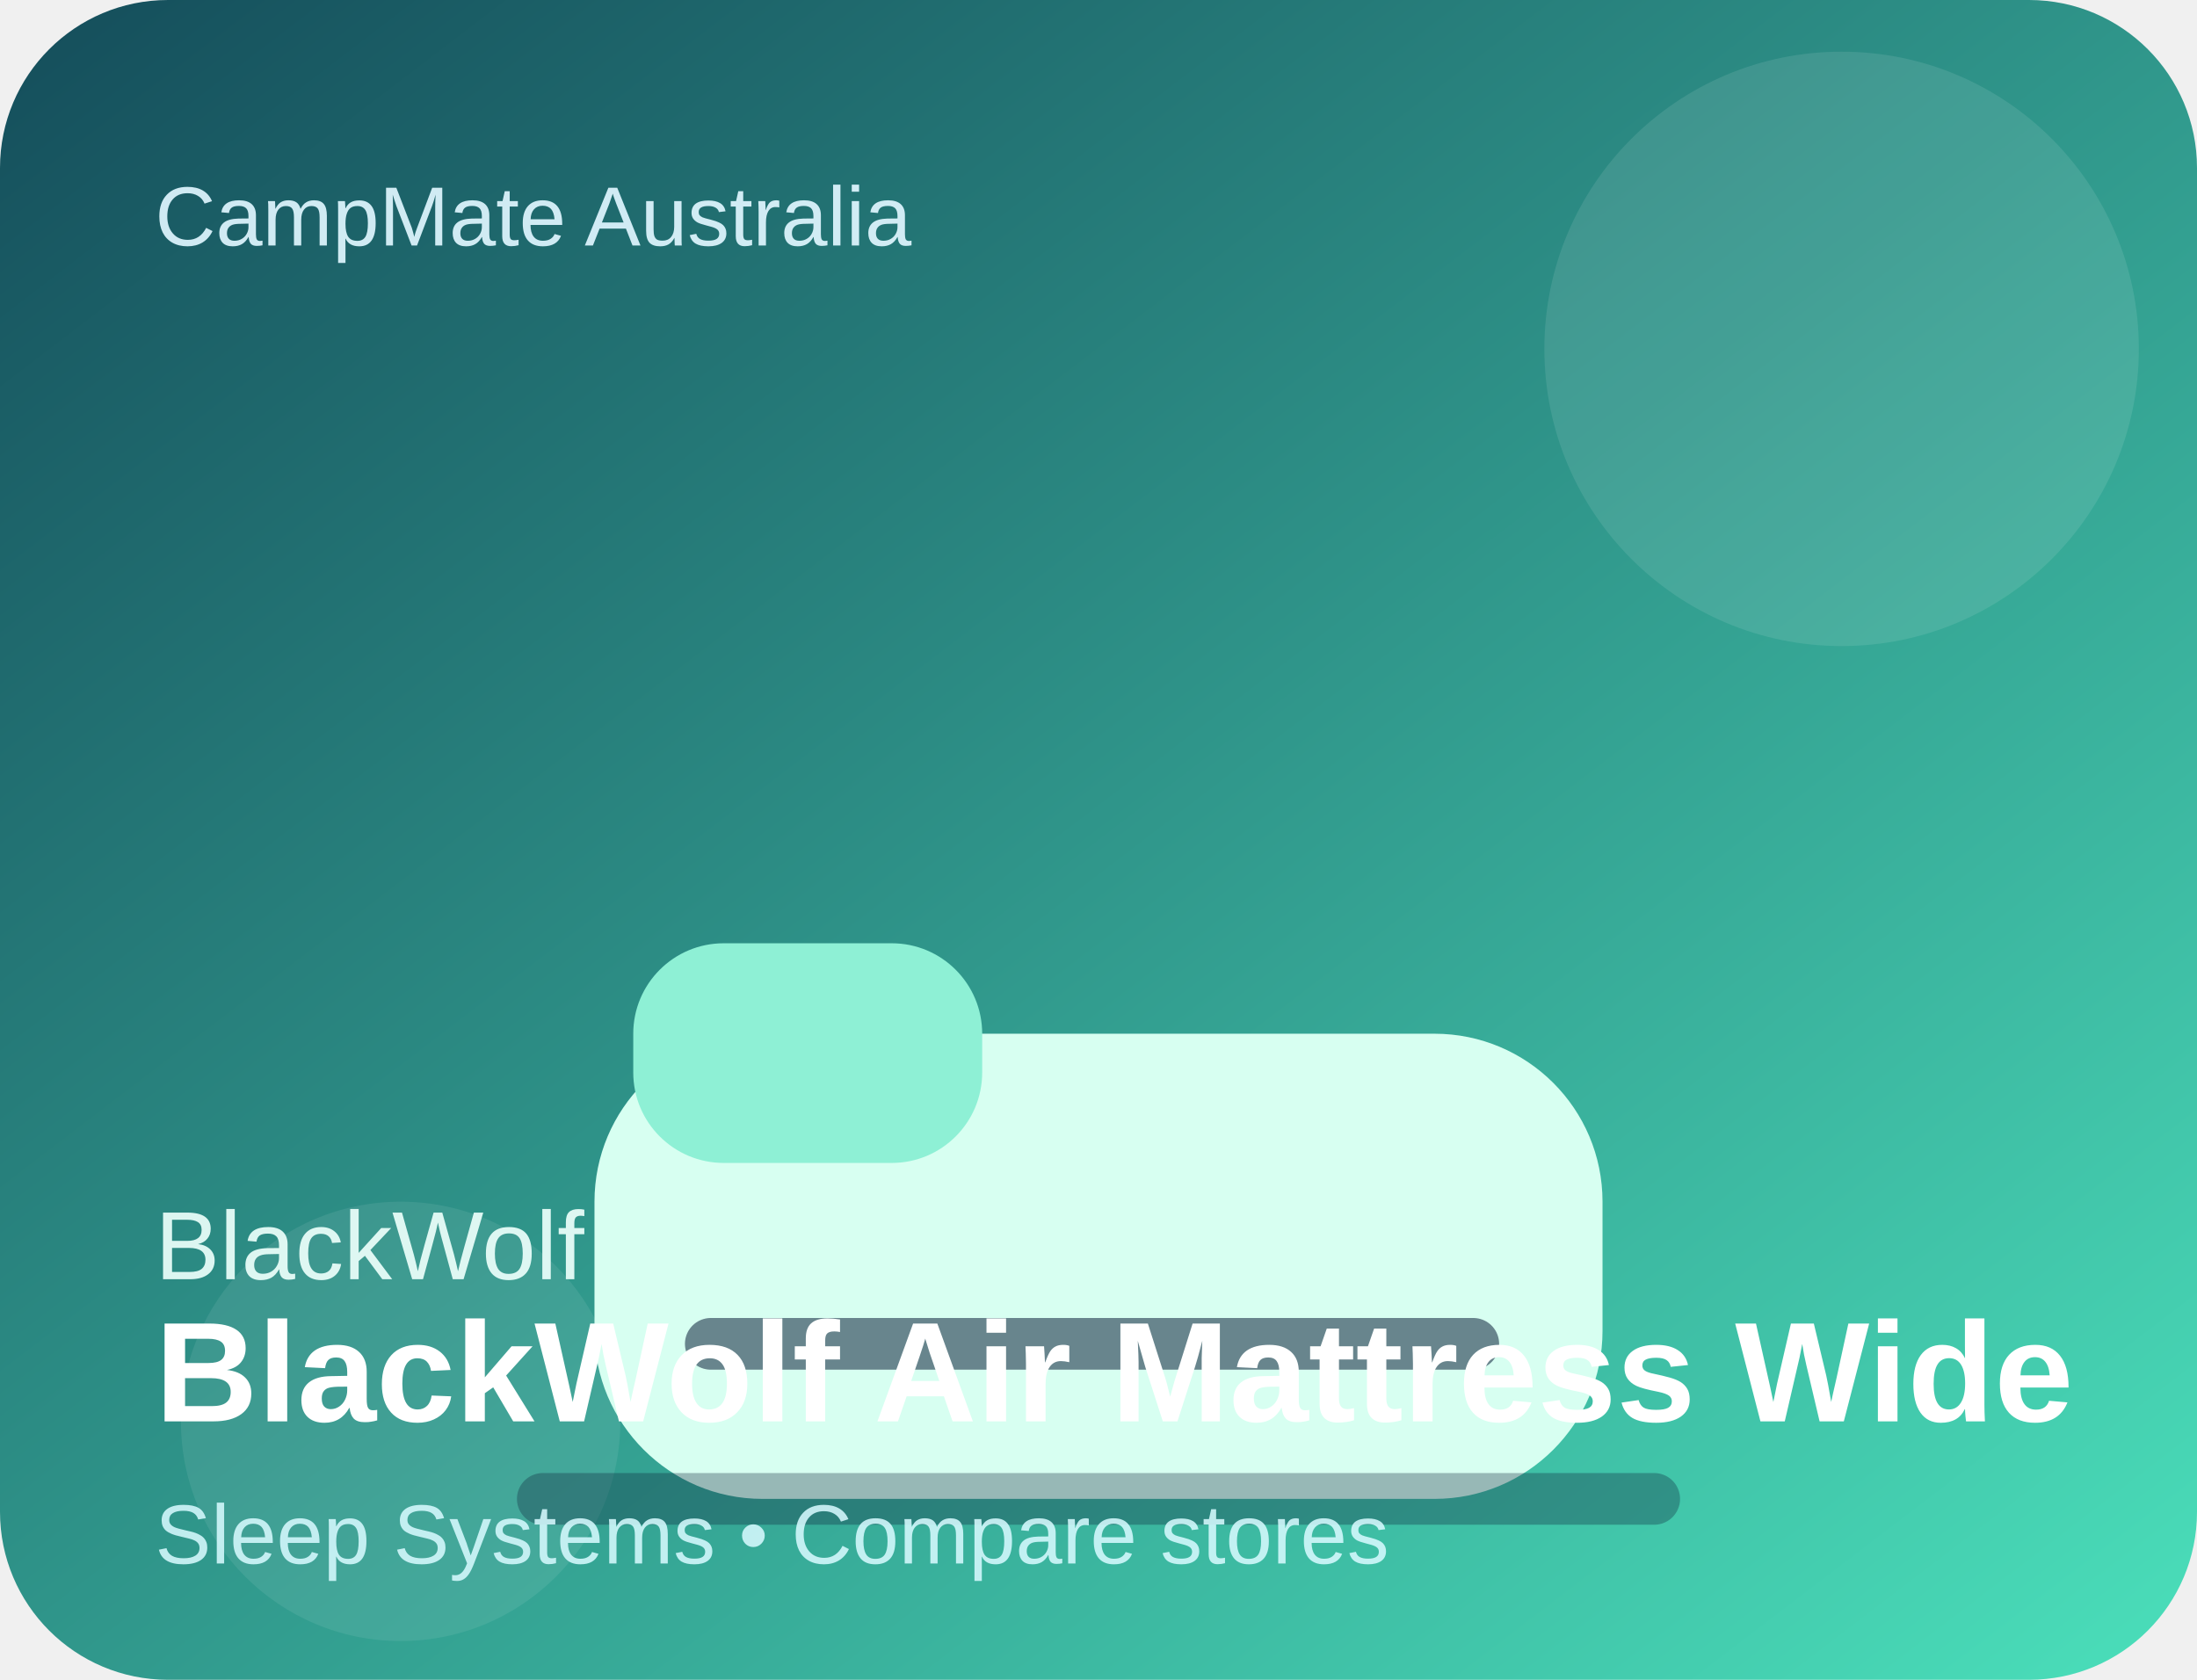
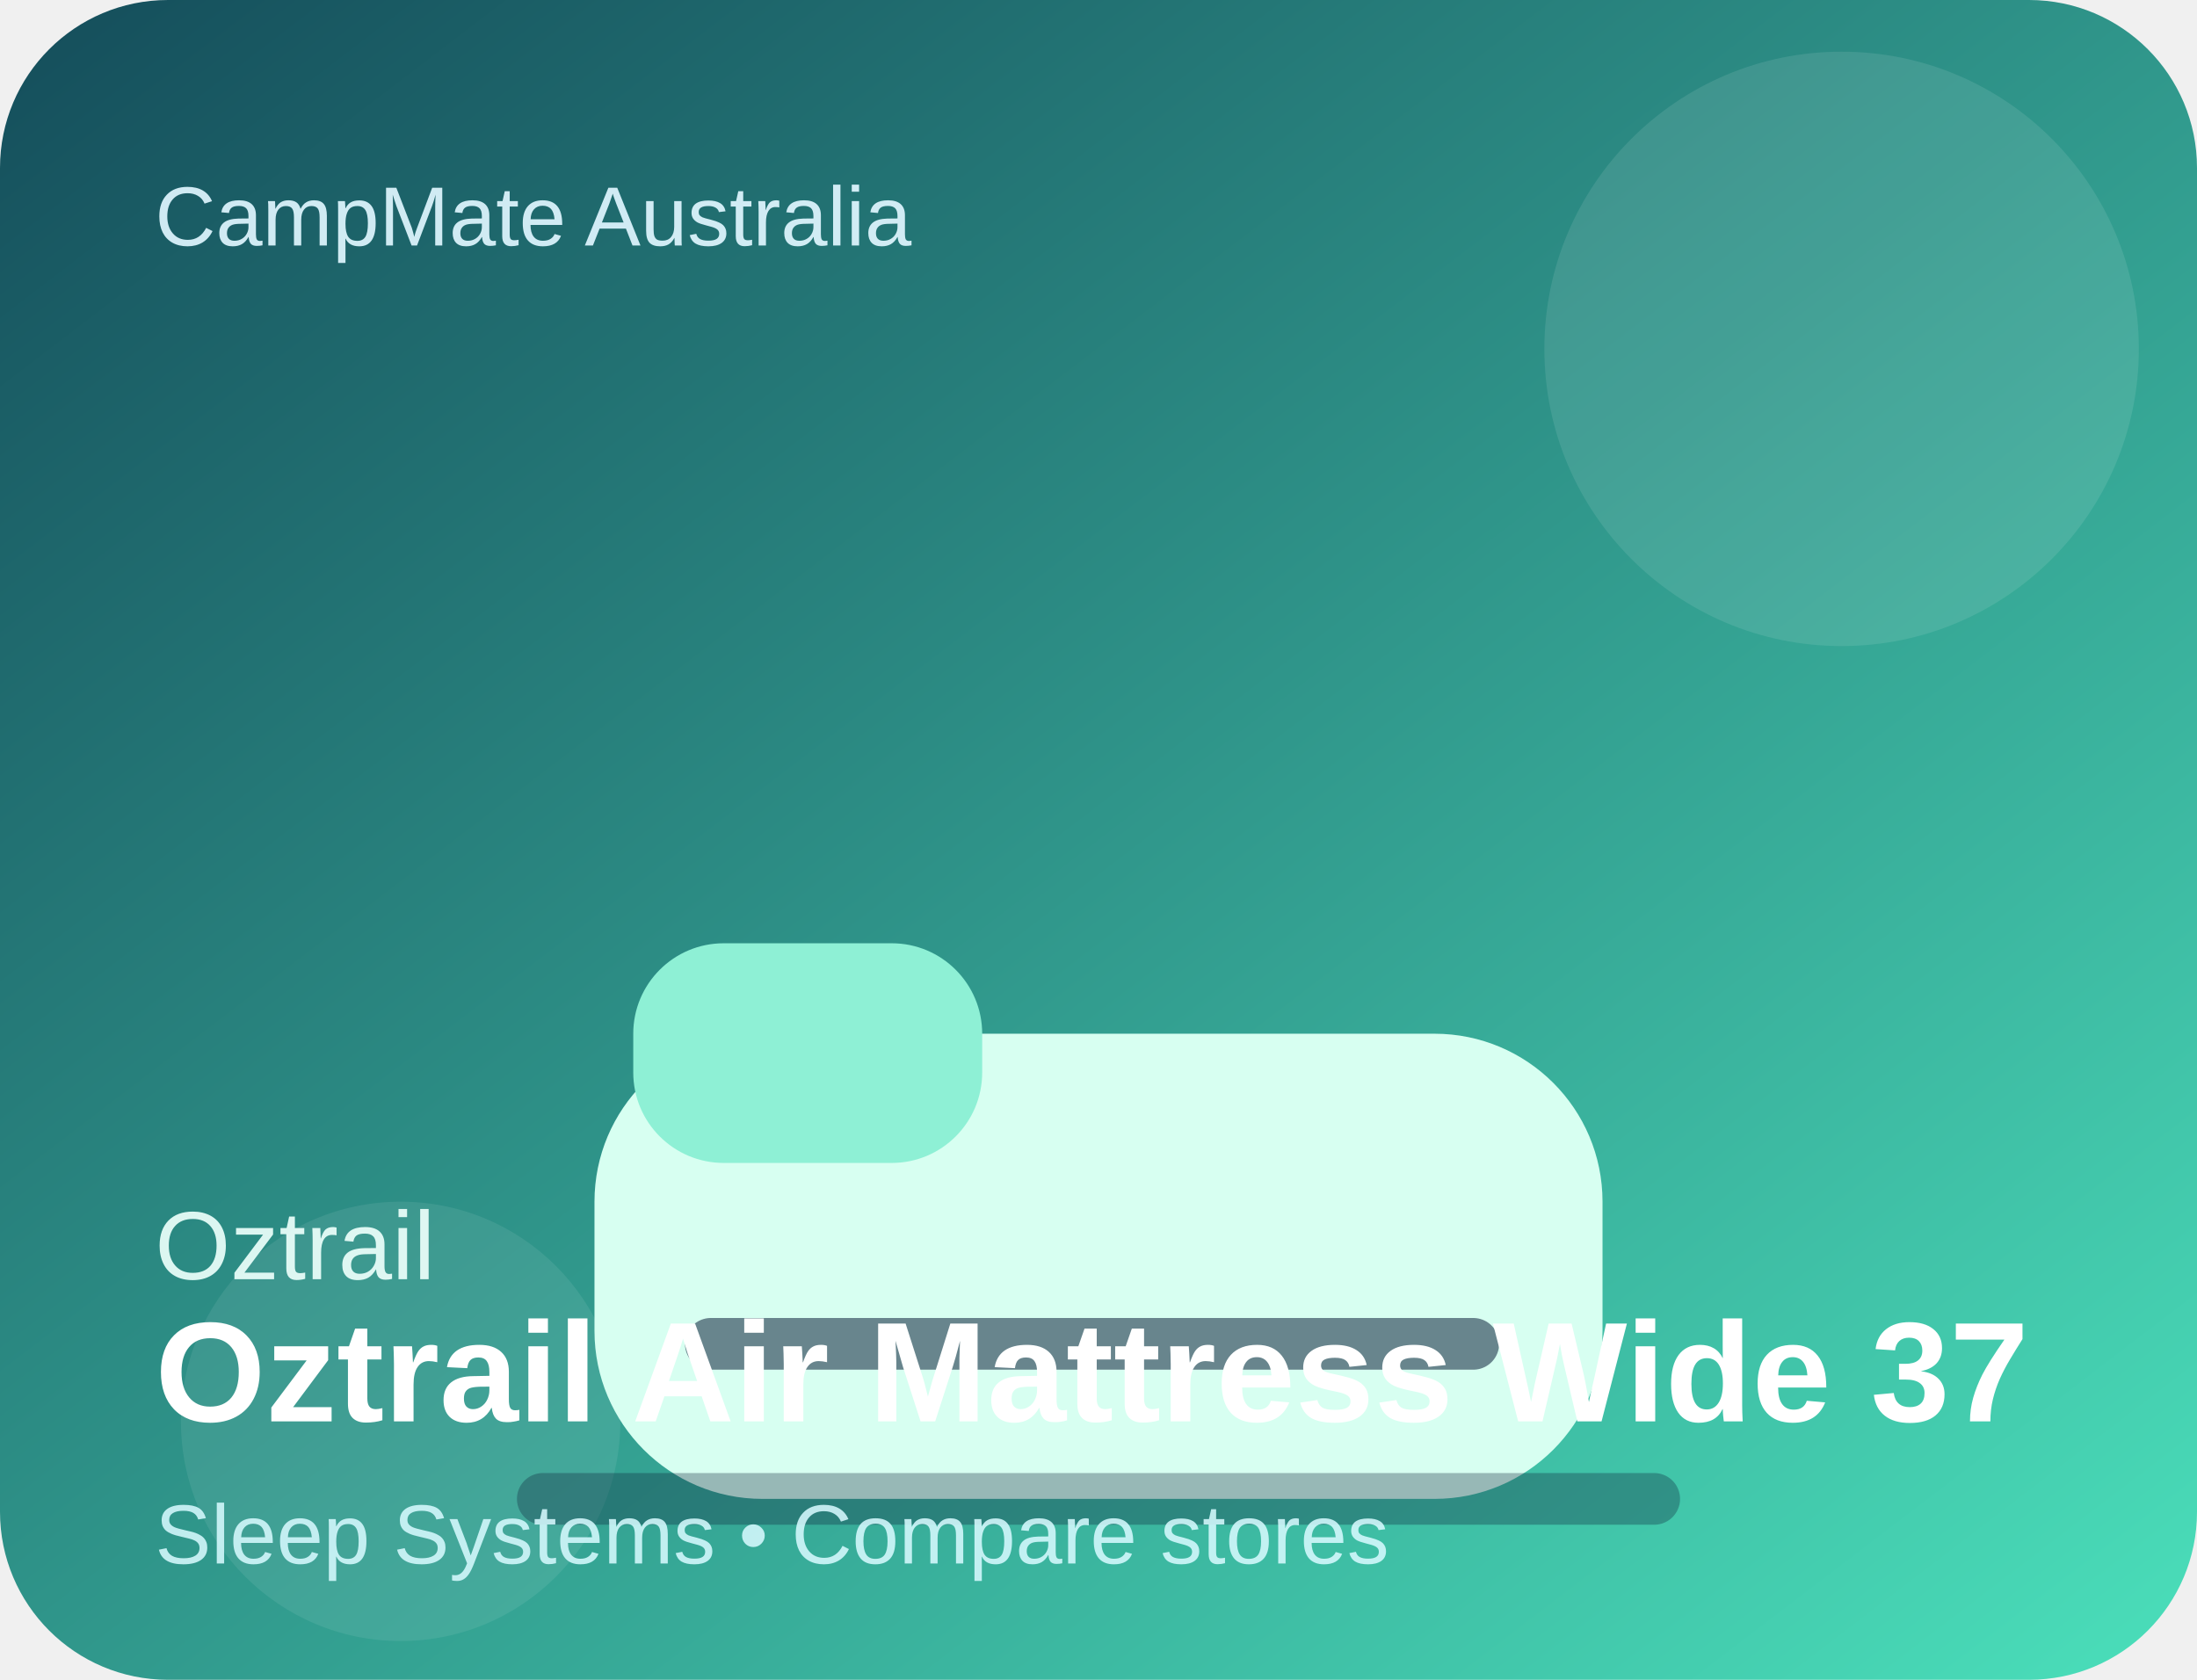
- <svg xmlns="http://www.w3.org/2000/svg" viewBox="0 0 340 260" role="img" aria-label="BlackWolf Air Mattress Wide 166">
+ <svg xmlns="http://www.w3.org/2000/svg" viewBox="0 0 340 260" role="img" aria-label="Oztrail Air Mattress Wide 37">
  <defs>
    <linearGradient id="g" x1="0" y1="0" x2="1" y2="1">
      <stop offset="0%" stop-color="#144c5a" />
      <stop offset="100%" stop-color="#4be0bb" />
    </linearGradient>
  </defs>
  <rect width="340" height="260" rx="26" fill="url(#g)" />
  <circle cx="285" cy="54" r="46" fill="#ffffff" opacity="0.10" />
  <circle cx="62" cy="220" r="34" fill="#ffffff" opacity="0.08" />
  <rect x="92" y="160" width="156" height="72" rx="26" fill="#d7fff1" />
  <rect x="98" y="146" width="54" height="34" rx="14" fill="#8ef0d5" />
  <path d="M110 208 h118" stroke="#0c203a" stroke-width="8" stroke-linecap="round" opacity="0.55" />
  <path d="M84 232 h172" stroke="#0c203a" stroke-width="8" stroke-linecap="round" opacity="0.32" />
  <text x="24" y="38" font-family="Arial, Helvetica, sans-serif" font-size="13" fill="#dff6ff" opacity="0.92">CampMate Australia</text>
-   <text x="24" y="198" font-family="Arial, Helvetica, sans-serif" font-size="15" fill="#ecfffb" opacity="0.92">BlackWolf</text>
-   <text x="24" y="220" font-family="Arial, Helvetica, sans-serif" font-size="22" font-weight="700" fill="#ffffff">BlackWolf Air Mattress Wide </text>
+   <text x="24" y="198" font-family="Arial, Helvetica, sans-serif" font-size="15" fill="#ecfffb" opacity="0.92">Oztrail</text>
+   <text x="24" y="220" font-family="Arial, Helvetica, sans-serif" font-size="22" font-weight="700" fill="#ffffff">Oztrail Air Mattress Wide 37</text>
  <text x="24" y="242" font-family="Arial, Helvetica, sans-serif" font-size="13" fill="#d8faff" opacity="0.86">Sleep Systems • Compare stores</text>
</svg>
